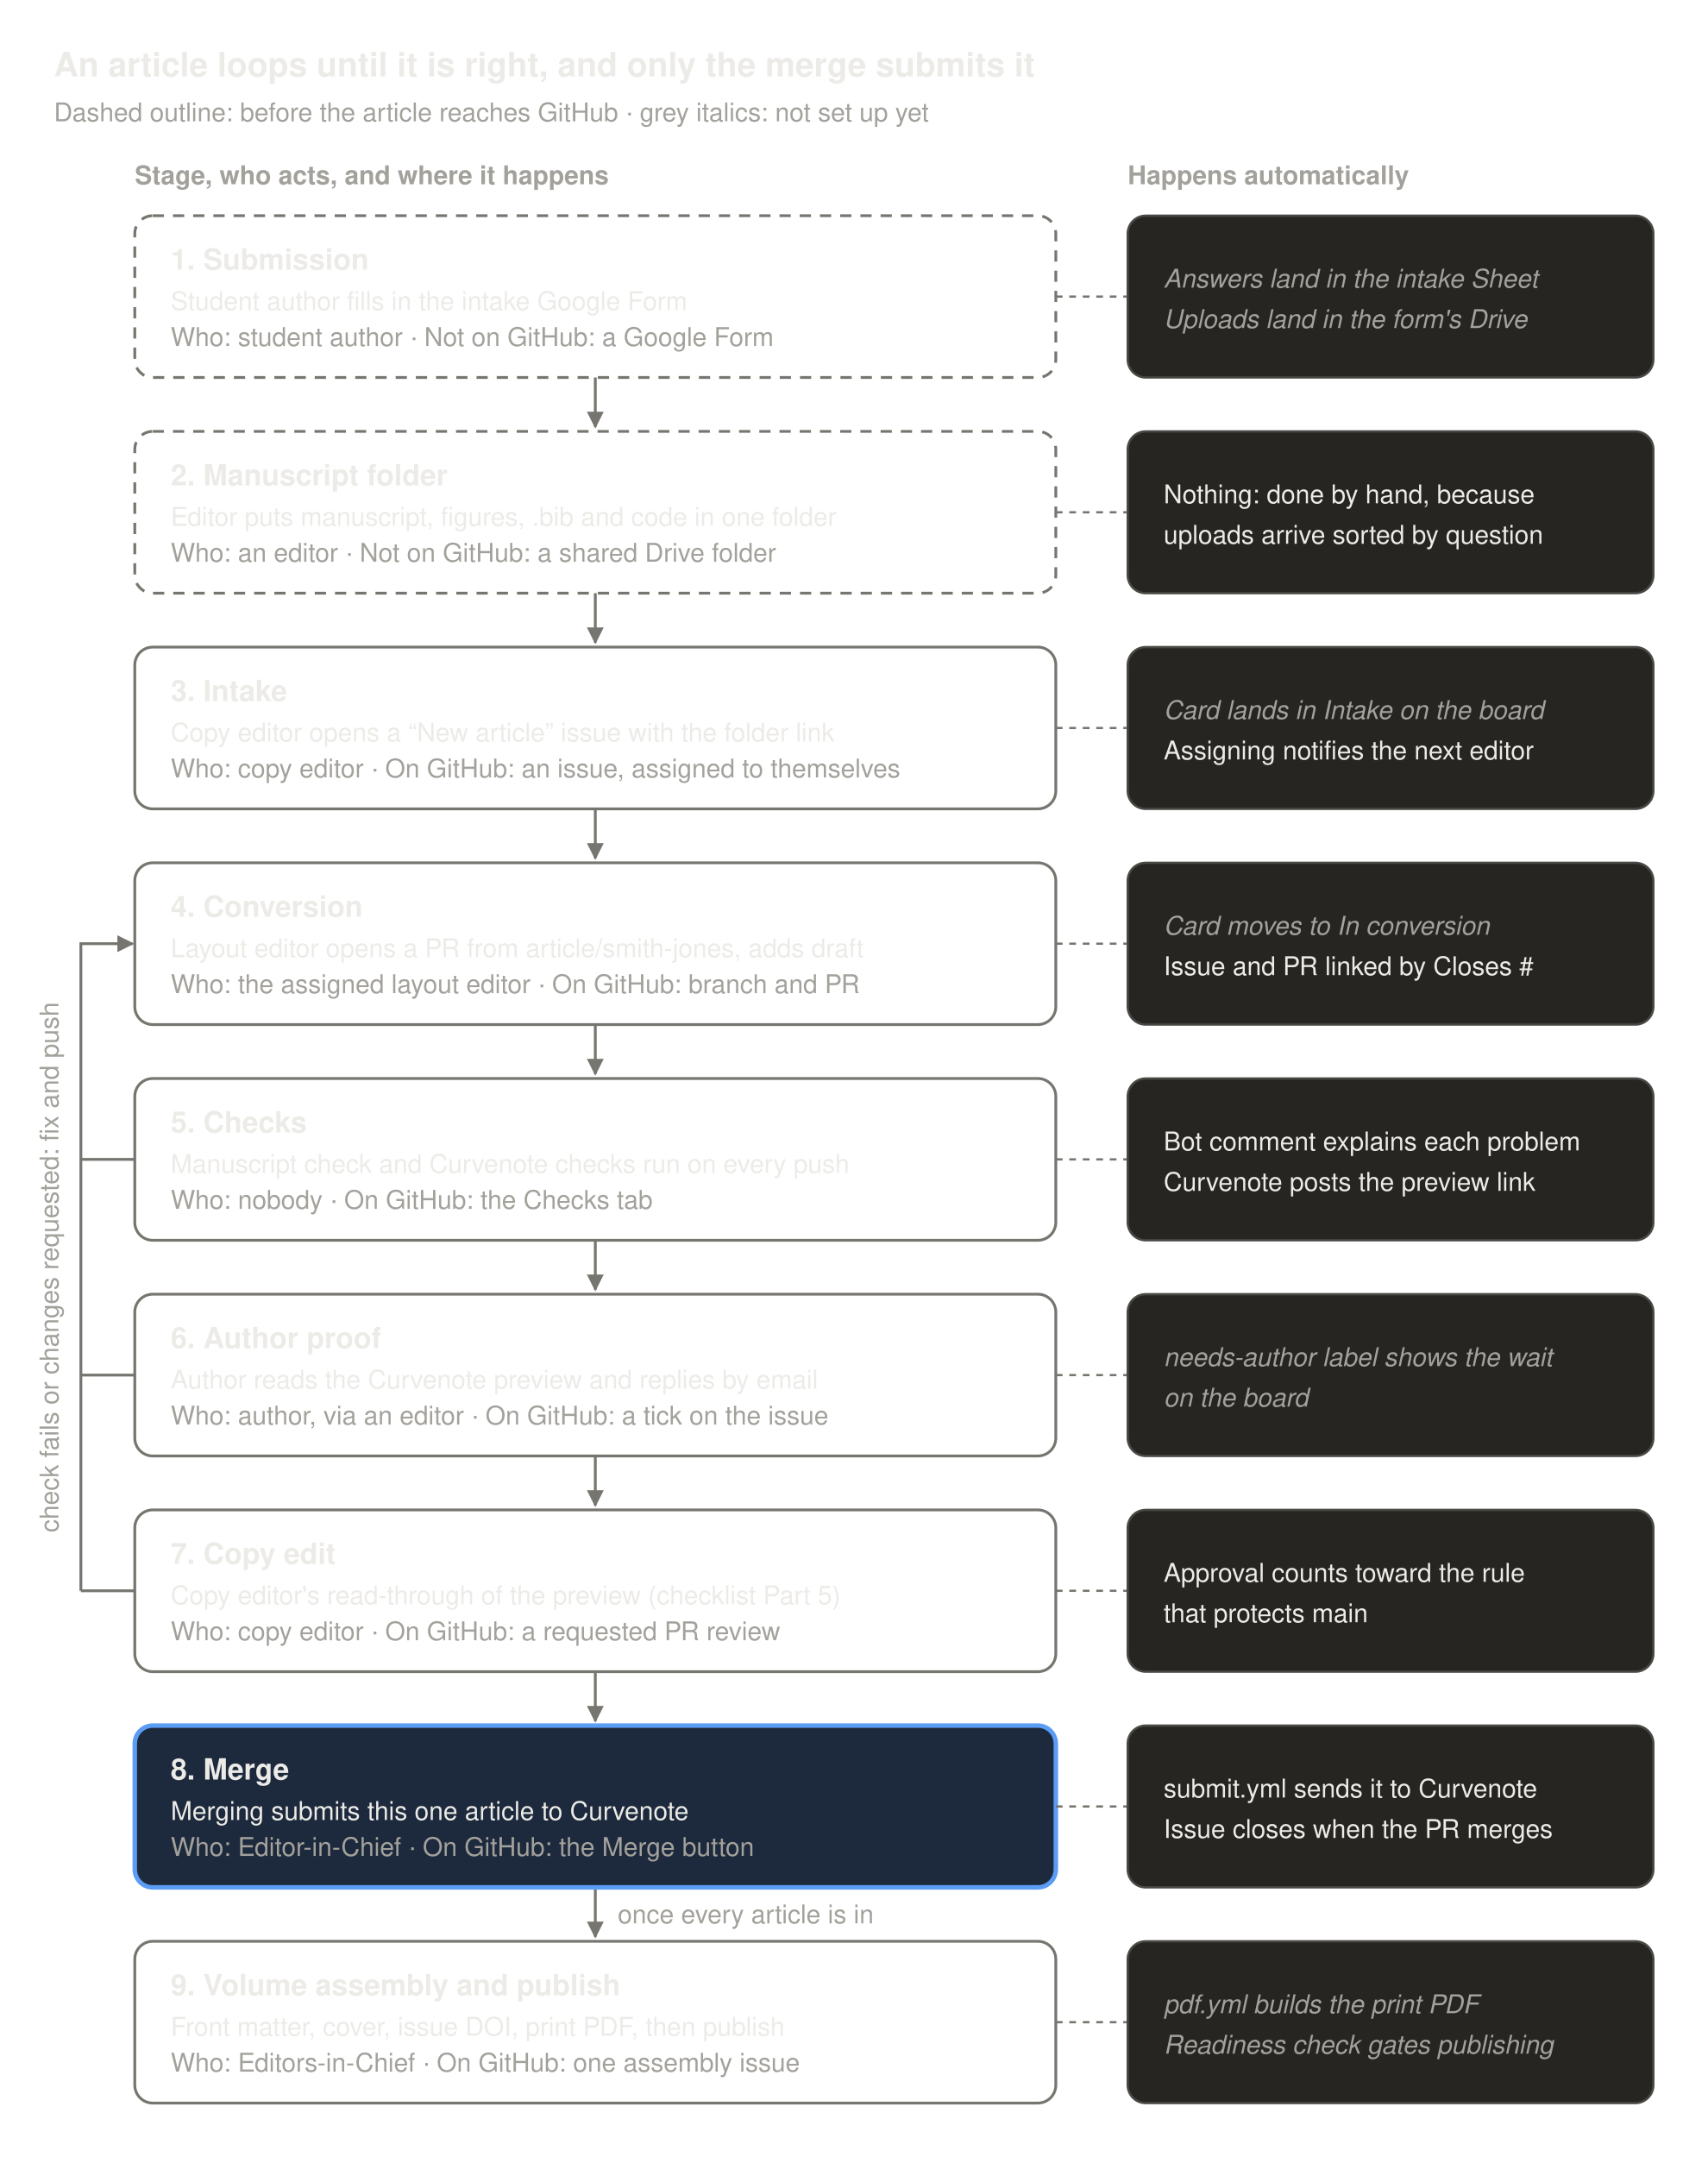
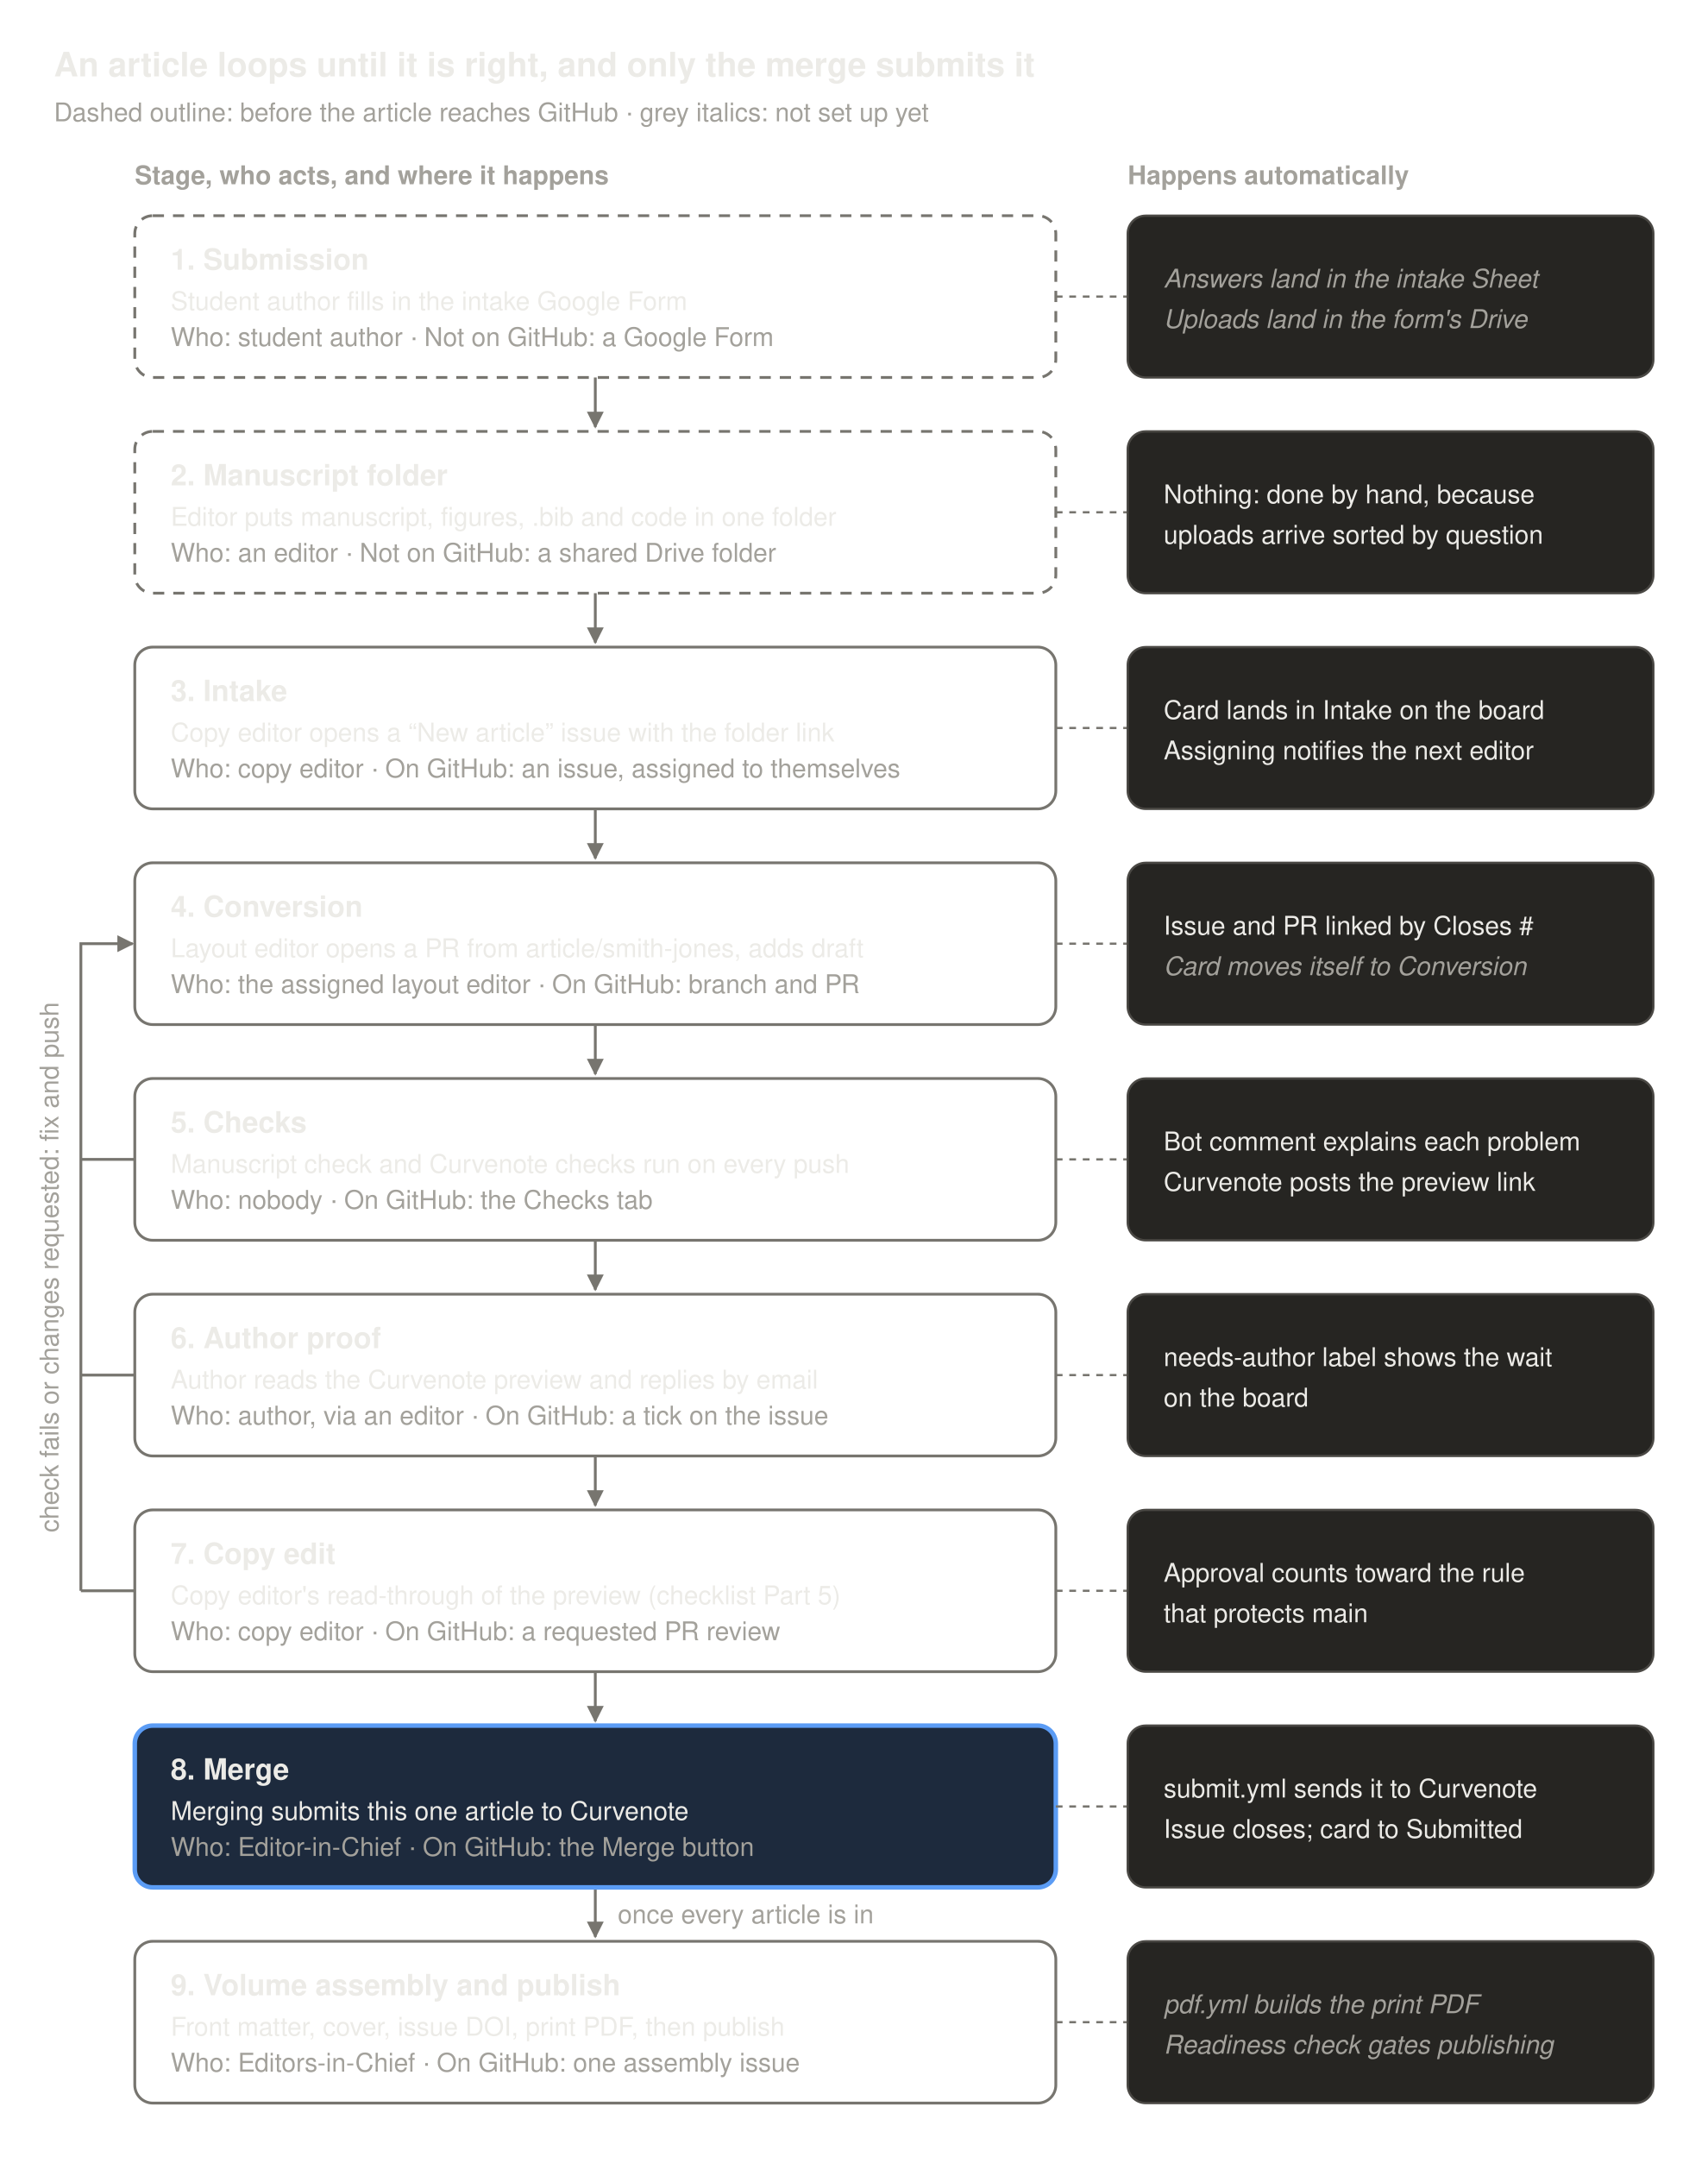
<svg xmlns="http://www.w3.org/2000/svg" viewBox="0 0 760 960" width="760" height="960" font-family="-apple-system, BlinkMacSystemFont, 'Segoe UI', Helvetica, Arial, sans-serif" role="img" aria-label="An article loops until it is right, and only the merge submits it">
  <defs>
    <marker id="arrow" viewBox="0 0 10 10" refX="9" refY="5" markerWidth="6" markerHeight="6" orient="auto-start-reverse">
      <path d="M0 0L10 5L0 10z" fill="#77756f" />
    </marker>
  </defs>
  <text x="24" y="34" font-size="15" font-weight="600" fill="#ecebe7" text-anchor="start">An article loops until it is right, and only the merge submits it</text>
  <text x="24" y="54" font-size="11.5" font-weight="400" fill="#a3a19b" text-anchor="start">Dashed outline: before the article reaches GitHub · grey italics: not set up yet</text>
  <text x="60" y="82" font-size="11.5" font-weight="600" fill="#a3a19b" text-anchor="start">Stage, who acts, and where it happens</text>
  <text x="502" y="82" font-size="11.5" font-weight="600" fill="#a3a19b" text-anchor="start">Happens automatically</text>
  <path d="M265 168V190" fill="none" stroke="#77756f" stroke-width="1.25" marker-end="url(#arrow)" />
  <path d="M265 264V286" fill="none" stroke="#77756f" stroke-width="1.25" marker-end="url(#arrow)" />
  <path d="M265 360V382" fill="none" stroke="#77756f" stroke-width="1.25" marker-end="url(#arrow)" />
  <path d="M265 456V478" fill="none" stroke="#77756f" stroke-width="1.25" marker-end="url(#arrow)" />
  <path d="M265 552V574" fill="none" stroke="#77756f" stroke-width="1.25" marker-end="url(#arrow)" />
  <path d="M265 648V670" fill="none" stroke="#77756f" stroke-width="1.25" marker-end="url(#arrow)" />
  <path d="M265 744V766" fill="none" stroke="#77756f" stroke-width="1.25" marker-end="url(#arrow)" />
  <path d="M265 840V862" fill="none" stroke="#77756f" stroke-width="1.25" marker-end="url(#arrow)" />
  <text x="275" y="856" font-size="11.5" font-weight="400" fill="#a3a19b" text-anchor="start">once every article is in</text>
  <path d="M60 516H36" fill="none" stroke="#77756f" stroke-width="1.25" />
  <path d="M60 612H36" fill="none" stroke="#77756f" stroke-width="1.25" />
  <path d="M60 708H36" fill="none" stroke="#77756f" stroke-width="1.25" />
  <path d="M36 708V420H59" fill="none" stroke="#77756f" stroke-width="1.25" marker-end="url(#arrow)" />
  <text x="26" y="564.0" font-size="11.5" font-weight="400" fill="#a3a19b" text-anchor="middle" transform="rotate(-90 26 564.0)">check fails or changes requested: fix and push</text>
  <rect x="60" y="96" width="410" height="72" rx="8" fill="none" stroke="#77756f" stroke-width="1.25" stroke-dasharray="5 4" />
  <text x="76" y="120" font-size="13" font-weight="600" fill="#ecebe7" text-anchor="start">1. Submission</text>
  <text x="76" y="138" font-size="11.5" font-weight="400" fill="#ecebe7" text-anchor="start">Student author fills in the intake Google Form</text>
  <text x="76" y="154" font-size="11.5" font-weight="400" fill="#a3a19b" text-anchor="start">Who: student author · Not on GitHub: a Google Form</text>
  <line x1="470" y1="132" x2="502" y2="132" stroke="#77756f" stroke-width="1" stroke-dasharray="3 3" />
  <rect x="502" y="96" width="234" height="72" rx="8" fill="#262522" stroke="#4a4844" stroke-width="1" />
  <text x="518" y="128" font-size="11.5" font-weight="400" fill="#a3a19b" text-anchor="start" font-style="italic">Answers land in the intake Sheet</text>
  <text x="518" y="146" font-size="11.5" font-weight="400" fill="#a3a19b" text-anchor="start" font-style="italic">Uploads land in the form's Drive</text>
  <rect x="60" y="192" width="410" height="72" rx="8" fill="none" stroke="#77756f" stroke-width="1.25" stroke-dasharray="5 4" />
  <text x="76" y="216" font-size="13" font-weight="600" fill="#ecebe7" text-anchor="start">2. Manuscript folder</text>
  <text x="76" y="234" font-size="11.5" font-weight="400" fill="#ecebe7" text-anchor="start">Editor puts manuscript, figures, .bib and code in one folder</text>
  <text x="76" y="250" font-size="11.5" font-weight="400" fill="#a3a19b" text-anchor="start">Who: an editor · Not on GitHub: a shared Drive folder</text>
  <line x1="470" y1="228" x2="502" y2="228" stroke="#77756f" stroke-width="1" stroke-dasharray="3 3" />
  <rect x="502" y="192" width="234" height="72" rx="8" fill="#262522" stroke="#4a4844" stroke-width="1" />
  <text x="518" y="224" font-size="11.5" font-weight="400" fill="#ecebe7" text-anchor="start">Nothing: done by hand, because</text>
  <text x="518" y="242" font-size="11.5" font-weight="400" fill="#ecebe7" text-anchor="start">uploads arrive sorted by question</text>
  <rect x="60" y="288" width="410" height="72" rx="8" fill="none" stroke="#77756f" stroke-width="1.25" />
  <text x="76" y="312" font-size="13" font-weight="600" fill="#ecebe7" text-anchor="start">3. Intake</text>
  <text x="76" y="330" font-size="11.5" font-weight="400" fill="#ecebe7" text-anchor="start">Copy editor opens a “New article” issue with the folder link</text>
  <text x="76" y="346" font-size="11.5" font-weight="400" fill="#a3a19b" text-anchor="start">Who: copy editor · On GitHub: an issue, assigned to themselves</text>
  <line x1="470" y1="324" x2="502" y2="324" stroke="#77756f" stroke-width="1" stroke-dasharray="3 3" />
  <rect x="502" y="288" width="234" height="72" rx="8" fill="#262522" stroke="#4a4844" stroke-width="1" />
-   <text x="518" y="320" font-size="11.5" font-weight="400" fill="#a3a19b" text-anchor="start" font-style="italic">Card lands in Intake on the board</text>
+   <text x="518" y="320" font-size="11.5" font-weight="400" fill="#ecebe7" text-anchor="start">Card lands in Intake on the board</text>
  <text x="518" y="338" font-size="11.5" font-weight="400" fill="#ecebe7" text-anchor="start">Assigning notifies the next editor</text>
  <rect x="60" y="384" width="410" height="72" rx="8" fill="none" stroke="#77756f" stroke-width="1.25" />
  <text x="76" y="408" font-size="13" font-weight="600" fill="#ecebe7" text-anchor="start">4. Conversion</text>
  <text x="76" y="426" font-size="11.5" font-weight="400" fill="#ecebe7" text-anchor="start">Layout editor opens a PR from article/smith-jones, adds draft</text>
  <text x="76" y="442" font-size="11.5" font-weight="400" fill="#a3a19b" text-anchor="start">Who: the assigned layout editor · On GitHub: branch and PR</text>
  <line x1="470" y1="420" x2="502" y2="420" stroke="#77756f" stroke-width="1" stroke-dasharray="3 3" />
  <rect x="502" y="384" width="234" height="72" rx="8" fill="#262522" stroke="#4a4844" stroke-width="1" />
-   <text x="518" y="416" font-size="11.5" font-weight="400" fill="#a3a19b" text-anchor="start" font-style="italic">Card moves to In conversion</text>
-   <text x="518" y="434" font-size="11.5" font-weight="400" fill="#ecebe7" text-anchor="start">Issue and PR linked by Closes #</text>
+   <text x="518" y="416" font-size="11.5" font-weight="400" fill="#ecebe7" text-anchor="start">Issue and PR linked by Closes #</text>
+   <text x="518" y="434" font-size="11.5" font-weight="400" fill="#a3a19b" text-anchor="start" font-style="italic">Card moves itself to Conversion</text>
  <rect x="60" y="480" width="410" height="72" rx="8" fill="none" stroke="#77756f" stroke-width="1.25" />
  <text x="76" y="504" font-size="13" font-weight="600" fill="#ecebe7" text-anchor="start">5. Checks</text>
  <text x="76" y="522" font-size="11.5" font-weight="400" fill="#ecebe7" text-anchor="start">Manuscript check and Curvenote checks run on every push</text>
  <text x="76" y="538" font-size="11.5" font-weight="400" fill="#a3a19b" text-anchor="start">Who: nobody · On GitHub: the Checks tab</text>
  <line x1="470" y1="516" x2="502" y2="516" stroke="#77756f" stroke-width="1" stroke-dasharray="3 3" />
  <rect x="502" y="480" width="234" height="72" rx="8" fill="#262522" stroke="#4a4844" stroke-width="1" />
  <text x="518" y="512" font-size="11.5" font-weight="400" fill="#ecebe7" text-anchor="start">Bot comment explains each problem</text>
  <text x="518" y="530" font-size="11.5" font-weight="400" fill="#ecebe7" text-anchor="start">Curvenote posts the preview link</text>
  <rect x="60" y="576" width="410" height="72" rx="8" fill="none" stroke="#77756f" stroke-width="1.25" />
  <text x="76" y="600" font-size="13" font-weight="600" fill="#ecebe7" text-anchor="start">6. Author proof</text>
  <text x="76" y="618" font-size="11.5" font-weight="400" fill="#ecebe7" text-anchor="start">Author reads the Curvenote preview and replies by email</text>
  <text x="76" y="634" font-size="11.5" font-weight="400" fill="#a3a19b" text-anchor="start">Who: author, via an editor · On GitHub: a tick on the issue</text>
  <line x1="470" y1="612" x2="502" y2="612" stroke="#77756f" stroke-width="1" stroke-dasharray="3 3" />
  <rect x="502" y="576" width="234" height="72" rx="8" fill="#262522" stroke="#4a4844" stroke-width="1" />
-   <text x="518" y="608" font-size="11.5" font-weight="400" fill="#a3a19b" text-anchor="start" font-style="italic">needs-author label shows the wait</text>
-   <text x="518" y="626" font-size="11.5" font-weight="400" fill="#a3a19b" text-anchor="start" font-style="italic">on the board</text>
+   <text x="518" y="608" font-size="11.5" font-weight="400" fill="#ecebe7" text-anchor="start">needs-author label shows the wait</text>
+   <text x="518" y="626" font-size="11.5" font-weight="400" fill="#ecebe7" text-anchor="start">on the board</text>
  <rect x="60" y="672" width="410" height="72" rx="8" fill="none" stroke="#77756f" stroke-width="1.25" />
  <text x="76" y="696" font-size="13" font-weight="600" fill="#ecebe7" text-anchor="start">7. Copy edit</text>
  <text x="76" y="714" font-size="11.5" font-weight="400" fill="#ecebe7" text-anchor="start">Copy editor's read-through of the preview (checklist Part 5)</text>
  <text x="76" y="730" font-size="11.5" font-weight="400" fill="#a3a19b" text-anchor="start">Who: copy editor · On GitHub: a requested PR review</text>
  <line x1="470" y1="708" x2="502" y2="708" stroke="#77756f" stroke-width="1" stroke-dasharray="3 3" />
  <rect x="502" y="672" width="234" height="72" rx="8" fill="#262522" stroke="#4a4844" stroke-width="1" />
  <text x="518" y="704" font-size="11.5" font-weight="400" fill="#ecebe7" text-anchor="start">Approval counts toward the rule</text>
  <text x="518" y="722" font-size="11.5" font-weight="400" fill="#ecebe7" text-anchor="start">that protects main</text>
  <rect x="60" y="768" width="410" height="72" rx="8" fill="#1d2a3d" stroke="#5b9cf5" stroke-width="2" />
  <text x="76" y="792" font-size="13" font-weight="600" fill="#ecebe7" text-anchor="start">8. Merge</text>
  <text x="76" y="810" font-size="11.5" font-weight="400" fill="#ecebe7" text-anchor="start">Merging submits this one article to Curvenote</text>
  <text x="76" y="826" font-size="11.5" font-weight="400" fill="#a3a19b" text-anchor="start">Who: Editor-in-Chief · On GitHub: the Merge button</text>
  <line x1="470" y1="804" x2="502" y2="804" stroke="#77756f" stroke-width="1" stroke-dasharray="3 3" />
  <rect x="502" y="768" width="234" height="72" rx="8" fill="#262522" stroke="#4a4844" stroke-width="1" />
  <text x="518" y="800" font-size="11.5" font-weight="400" fill="#ecebe7" text-anchor="start">submit.yml sends it to Curvenote</text>
-   <text x="518" y="818" font-size="11.5" font-weight="400" fill="#ecebe7" text-anchor="start">Issue closes when the PR merges</text>
+   <text x="518" y="818" font-size="11.5" font-weight="400" fill="#ecebe7" text-anchor="start">Issue closes; card to Submitted</text>
  <rect x="60" y="864" width="410" height="72" rx="8" fill="none" stroke="#77756f" stroke-width="1.25" />
  <text x="76" y="888" font-size="13" font-weight="600" fill="#ecebe7" text-anchor="start">9. Volume assembly and publish</text>
  <text x="76" y="906" font-size="11.5" font-weight="400" fill="#ecebe7" text-anchor="start">Front matter, cover, issue DOI, print PDF, then publish</text>
  <text x="76" y="922" font-size="11.5" font-weight="400" fill="#a3a19b" text-anchor="start">Who: Editors-in-Chief · On GitHub: one assembly issue</text>
  <line x1="470" y1="900" x2="502" y2="900" stroke="#77756f" stroke-width="1" stroke-dasharray="3 3" />
  <rect x="502" y="864" width="234" height="72" rx="8" fill="#262522" stroke="#4a4844" stroke-width="1" />
  <text x="518" y="896" font-size="11.5" font-weight="400" fill="#a3a19b" text-anchor="start" font-style="italic">pdf.yml builds the print PDF</text>
  <text x="518" y="914" font-size="11.5" font-weight="400" fill="#a3a19b" text-anchor="start" font-style="italic">Readiness check gates publishing</text>
</svg>
